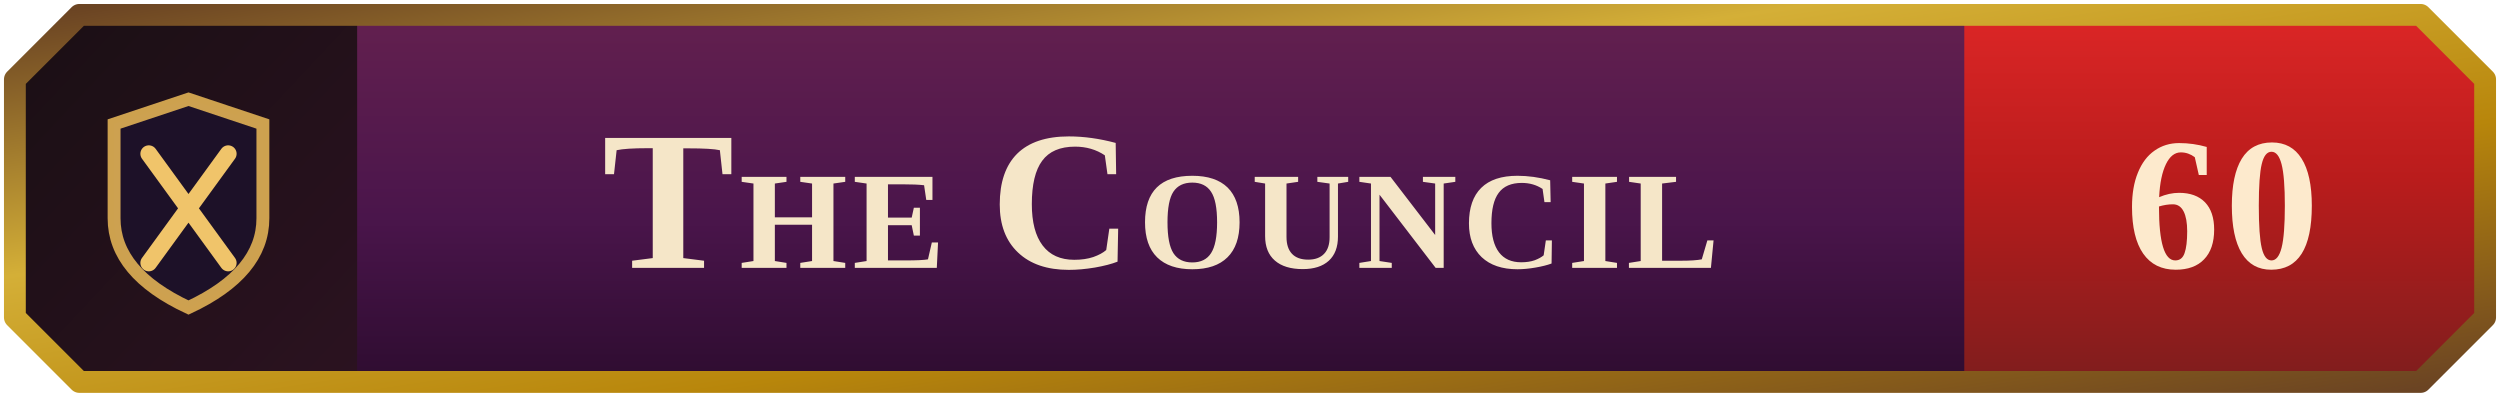
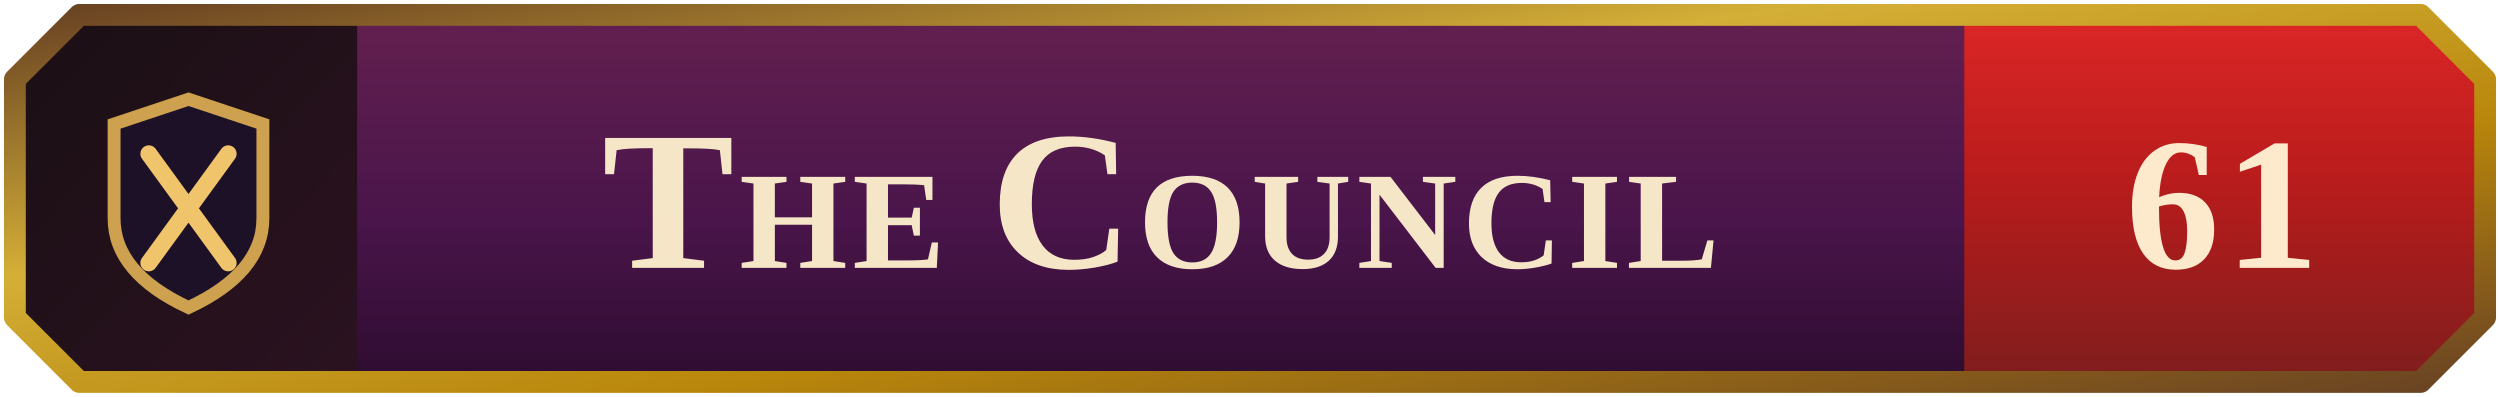
- <svg xmlns="http://www.w3.org/2000/svg" width="126" height="20" viewBox="0 0 252 40" role="img" aria-label="The Council: 60">
+ <svg xmlns="http://www.w3.org/2000/svg" width="126" height="20" viewBox="0 0 252 40" role="img" aria-label="The Council: 61">
  <defs>
    <linearGradient id="mcPlum" x1="0" y1="0" x2="0" y2="1">
      <stop offset="0%" stop-color="#63204f" />
      <stop offset="55%" stop-color="#4a154b" />
      <stop offset="100%" stop-color="#2e0c30" />
    </linearGradient>
    <linearGradient id="mcCap" x1="0" y1="0" x2="1" y2="1">
      <stop offset="0%" stop-color="#1a0f14" />
      <stop offset="100%" stop-color="#2b1220" />
    </linearGradient>
    <linearGradient id="mcBronze" x1="0" y1="0" x2="1" y2="1">
      <stop offset="0%" stop-color="#6b4423" />
      <stop offset="35%" stop-color="#d4af37" />
      <stop offset="65%" stop-color="#b8860b" />
      <stop offset="100%" stop-color="#6b4423" />
    </linearGradient>
    <linearGradient id="mcCount" x1="0" y1="0" x2="0" y2="1">
      <stop offset="0%" stop-color="#dc2626" />
      <stop offset="45%" stop-color="#b91c1c" />
      <stop offset="100%" stop-color="#7f1d1d" />
    </linearGradient>
  </defs>
  <path d="M 8 1.5 L 244 1.5 L 250.5 8 L 250.5 32 L 244 38.5 L 8 38.5 L 1.5 32 L 1.5 8 Z" fill="url(#mcPlum)" />
  <path d="M 8 1.5 L 36 1.5 L 36 38.5 L 8 38.5 L 1.5 32 L 1.5 8 Z" fill="url(#mcCap)" />
  <path d="M 198 1.5 L 244 1.5 L 250.5 8 L 250.5 32 L 244 38.5 L 198 38.5 Z" fill="url(#mcCount)" />
  <path d="M 8 1.5 L 244 1.5 L 250.5 8 L 250.5 32 L 244 38.5 L 8 38.5 L 1.5 32 L 1.5 8 Z" fill="none" stroke="url(#mcBronze)" stroke-width="2.2" stroke-linejoin="round" />
  <line x1="36" y1="3" x2="36" y2="37" stroke="url(#mcBronze)" stroke-width="1.4" />
  <line x1="198" y1="3" x2="198" y2="37" stroke="url(#mcBronze)" stroke-width="1.4" />
  <path d="M 19 10 L 26.5 12.5 L 26.5 22 Q 26.5 27.5 19 31 Q 11.5 27.5 11.5 22 L 11.5 12.5 Z" fill="#1d1128" stroke="#e0b055" stroke-opacity="0.9" stroke-width="1.3" />
  <path d="M 15 15.5 L 23 26.5 M 23 15.5 L 15 26.5" stroke="#f0c46a" stroke-width="1.7" stroke-linecap="round" />
  <text x="117" y="27" text-anchor="middle" fill="#f5e6c8" font-family="Cinzel, Georgia, 'Times New Roman', serif" font-size="20" font-weight="700" letter-spacing="0.5" style="font-variant: small-caps">The Council</text>
-   <text x="224" y="27" text-anchor="middle" fill="#fdeacd" font-family="Cinzel, Georgia, 'Times New Roman', serif" font-size="19" font-weight="700" letter-spacing="0.5">60</text>
+   <text x="224" y="27" text-anchor="middle" fill="#fdeacd" font-family="Cinzel, Georgia, 'Times New Roman', serif" font-size="19" font-weight="700" letter-spacing="0.5">61</text>
</svg>
